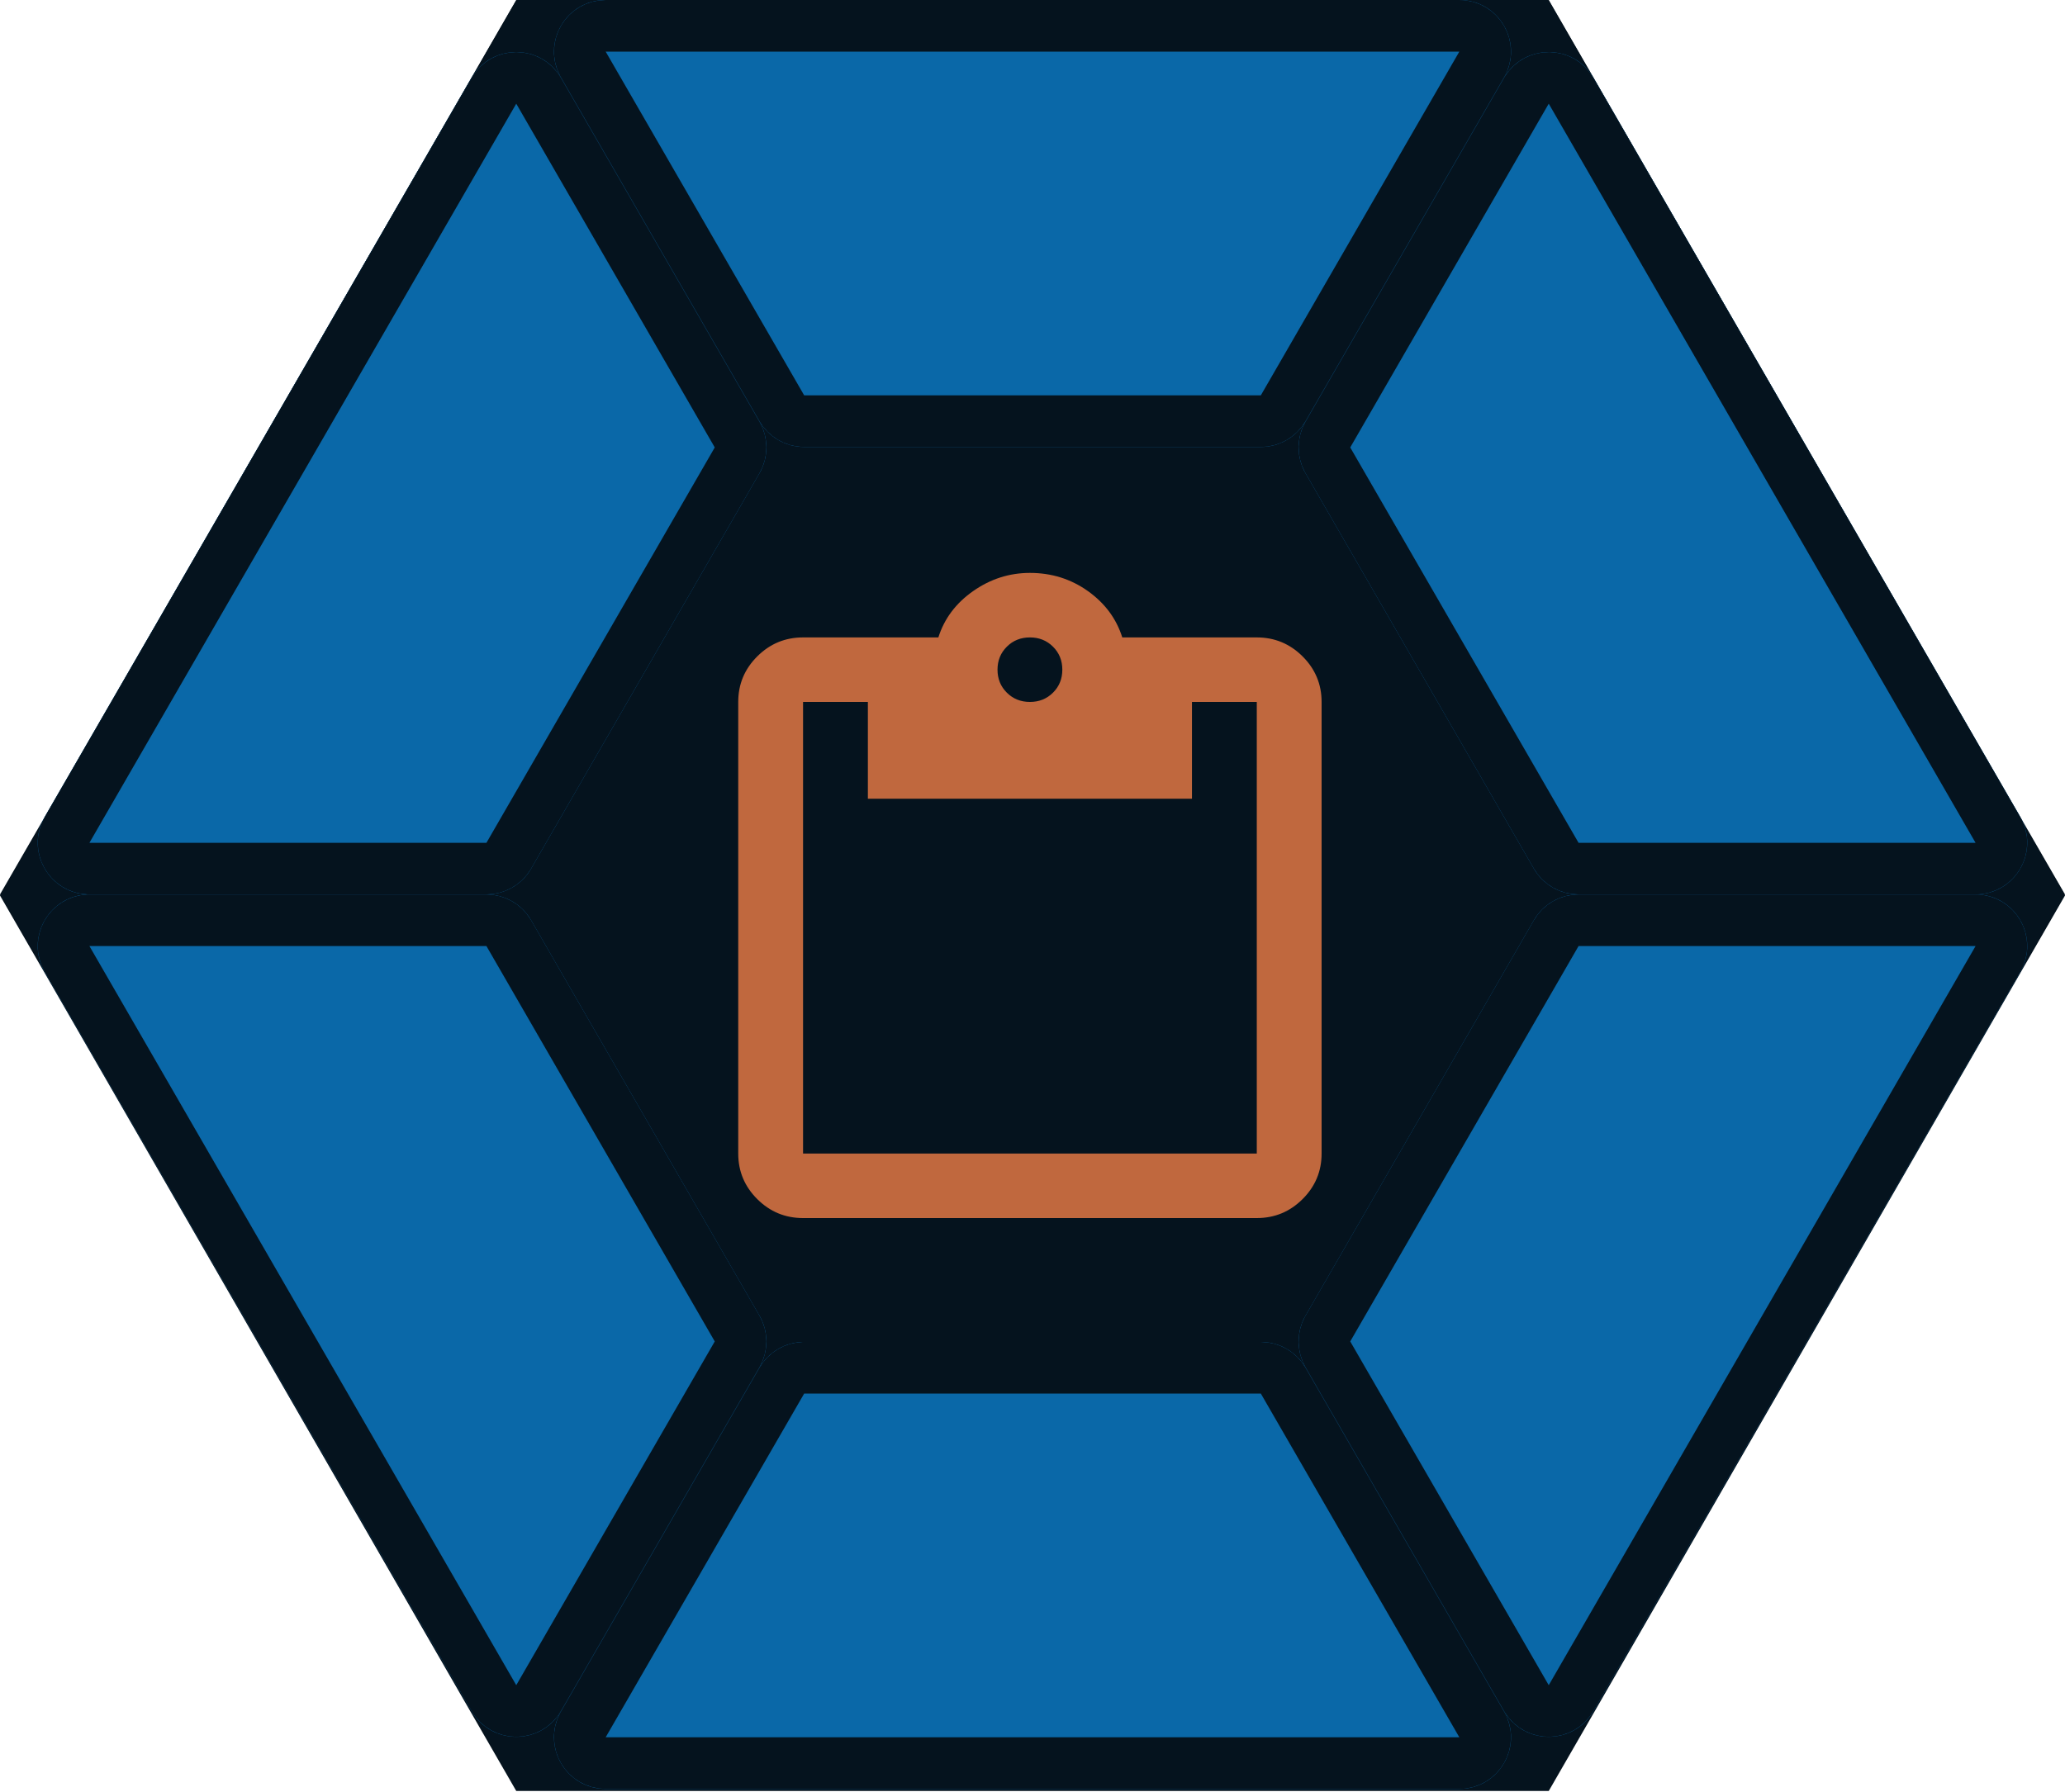
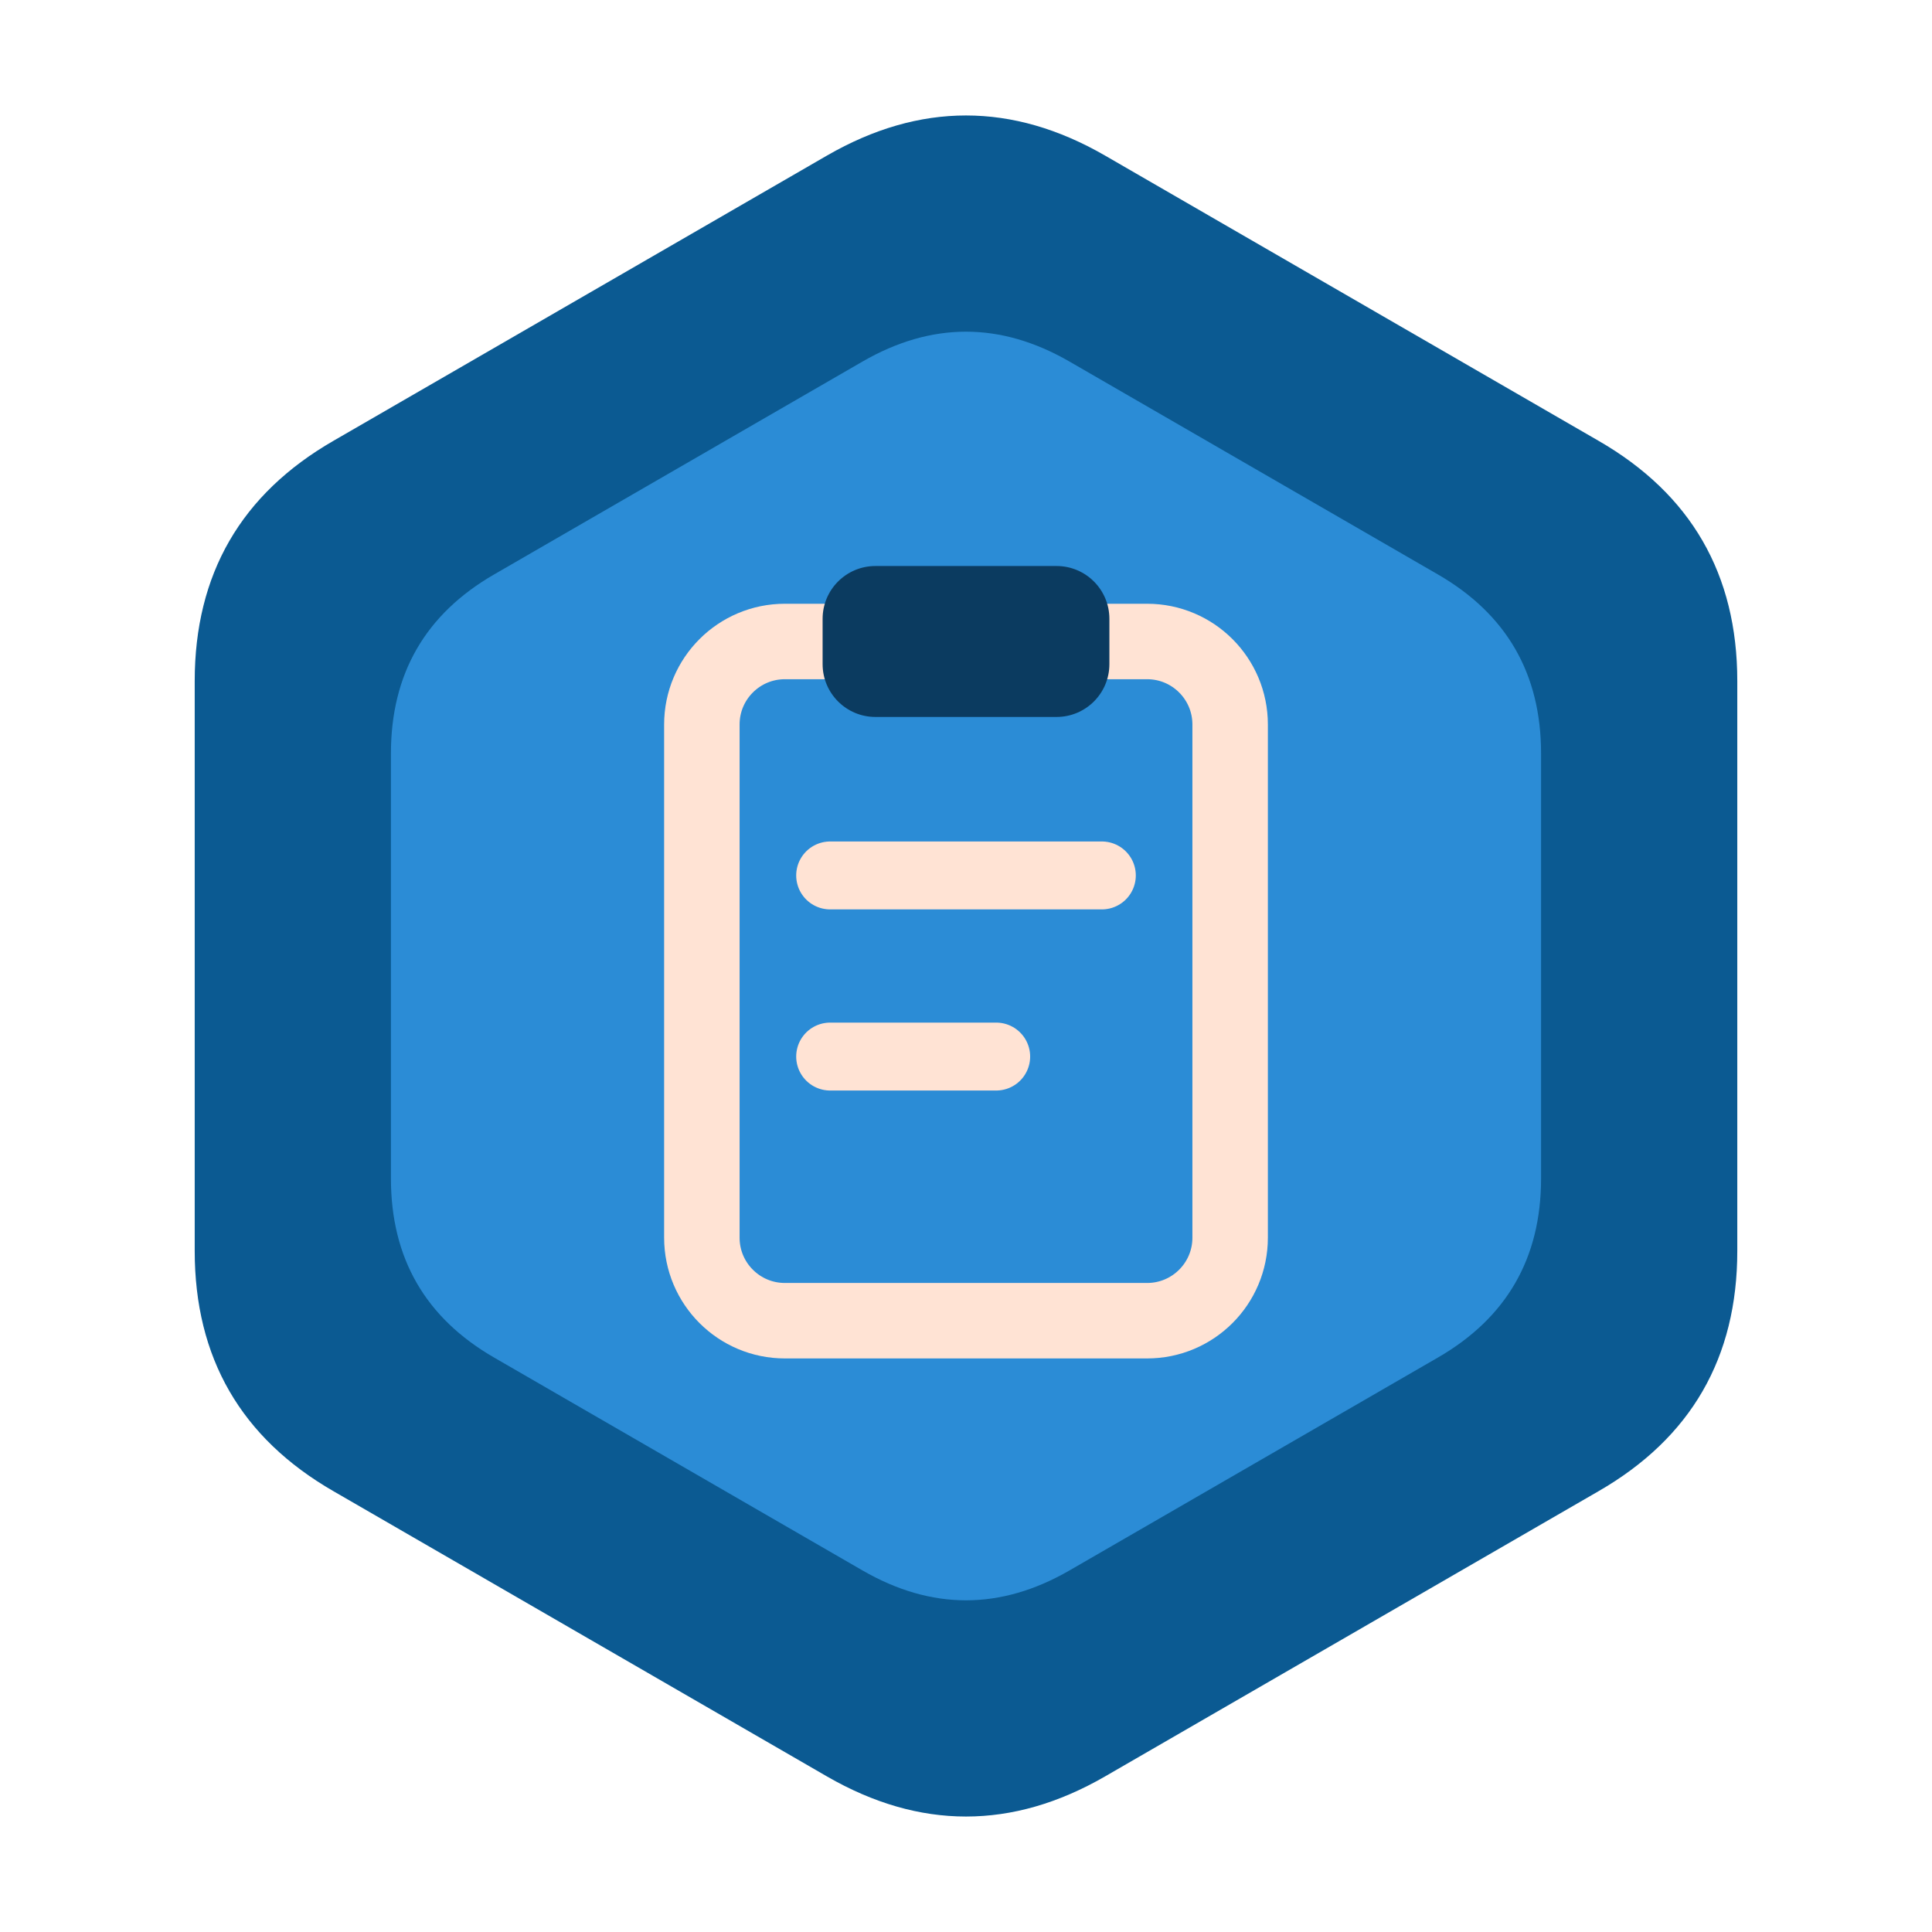
- <svg xmlns="http://www.w3.org/2000/svg" width="1000" height="868" viewBox="0 0 1000 868" fill="none">
-   <path d="M0 433.75L250 2.18929e-05L750 0L1000 433.75L750 867.5H250L0 433.75Z" fill="#05131E" />
-   <path d="M375 650H625L750 866.5H250L375 650Z" fill="#05131E" />
-   <path d="M367.783 662.5C372.249 654.765 380.502 650 389.434 650H610.566C619.498 650 627.751 654.765 632.217 662.5L728.349 829C737.971 845.666 725.943 866.5 706.698 866.5H293.302C274.057 866.5 262.029 845.666 271.651 829L367.783 662.5Z" fill="#0A68A8" />
-   <path d="M610.566 662.5C615.032 662.5 619.159 664.883 621.392 668.75L717.523 835.25C722.335 843.583 716.321 854 706.698 854H293.302C283.83 854 277.854 843.906 282.259 835.642L282.477 835.25L378.608 668.75C380.772 665.004 384.712 662.65 389.016 662.507L389.434 662.5H610.566Z" stroke="#05131E" stroke-width="25" />
-   <path d="M249.996 433.253L374.996 649.76L250.002 866.263L0.002 433.25L249.996 433.253Z" fill="#05131E" />
-   <path d="M235.563 433.253C244.494 433.253 252.747 438.018 257.213 445.753L367.779 637.26C372.245 644.995 372.245 654.524 367.779 662.259L271.652 828.762C262.03 845.429 237.973 845.429 228.351 828.762L21.653 470.751C12.03 454.084 24.058 433.25 43.303 433.251L235.563 433.253Z" fill="#0A68A8" />
-   <path d="M356.954 643.51C359.187 647.377 359.187 652.142 356.954 656.01L260.827 822.512C256.015 830.845 243.987 830.845 239.176 822.512L32.478 464.5C27.742 456.297 33.496 446.075 42.855 445.758L43.303 445.751L235.562 445.753C239.888 445.753 243.896 447.989 246.173 451.644L246.388 452.003L356.954 643.51Z" stroke="#05131E" stroke-width="25" />
-   <path d="M625 649.759L750 433.252L999.994 433.249L749.994 866.262L625 649.759Z" fill="#05131E" />
-   <path d="M632.217 662.258C627.751 654.523 627.751 644.994 632.217 637.259L742.783 445.752C747.249 438.017 755.502 433.252 764.434 433.252L956.693 433.25C975.938 433.249 987.966 454.083 978.344 470.75L771.645 828.761C762.023 845.428 737.966 845.428 728.344 828.761L632.217 662.258Z" fill="#0A68A8" />
-   <path d="M753.609 452.002C755.841 448.135 759.968 445.752 764.434 445.752L956.693 445.75C966.315 445.75 972.329 456.166 967.518 464.499L760.82 822.511C756.084 830.714 744.354 830.843 739.4 822.896L739.169 822.511L643.042 656.009C640.879 652.262 640.811 647.673 642.839 643.874L643.042 643.509L753.609 452.002Z" stroke="#05131E" stroke-width="25" />
-   <path d="M375 216.5H625L750 3.8147e-06H250L375 216.5Z" fill="#05131E" />
-   <path d="M367.783 204C372.249 211.735 380.502 216.5 389.434 216.5H610.566C619.498 216.5 627.751 211.735 632.217 204L728.349 37.5C737.971 20.834 725.943 3.8147e-06 706.698 3.8147e-06H293.302C274.057 3.8147e-06 262.029 20.834 271.651 37.5L367.783 204Z" fill="#0A68A8" />
-   <path d="M610.566 204C615.032 204 619.159 201.617 621.392 197.75L717.523 31.25C722.335 22.917 716.321 12.5 706.698 12.5H293.302C283.83 12.5 277.854 22.594 282.259 30.858L282.477 31.25L378.608 197.75C380.772 201.496 384.712 203.85 389.016 203.993L389.434 204H610.566Z" stroke="#05131E" stroke-width="25" />
-   <path d="M249.996 433.235L374.996 216.729L250.002 0.226L0.002 433.238L249.996 433.235Z" fill="#05131E" />
-   <path d="M235.563 433.235C244.494 433.235 252.747 428.47 257.213 420.735L367.779 229.229C372.245 221.494 372.245 211.964 367.779 204.229L271.652 37.726C262.03 21.059 237.973 21.059 228.351 37.726L21.653 395.738C12.03 412.404 24.058 433.238 43.303 433.238L235.563 433.235Z" fill="#0A68A8" />
-   <path d="M356.954 222.979C359.187 219.111 359.187 214.346 356.954 210.479L260.827 43.976C256.015 35.643 243.987 35.643 239.176 43.976L32.478 401.988C27.742 410.191 33.496 420.413 42.855 420.731L43.303 420.738L235.562 420.735C239.888 420.735 243.896 418.5 246.173 414.844L246.388 414.485L356.954 222.979Z" stroke="#05131E" stroke-width="25" />
-   <path d="M625 216.73L750 433.236L999.994 433.239L749.994 0.227L625 216.73Z" fill="#05131E" />
-   <path d="M632.217 204.23C627.751 211.965 627.751 221.495 632.217 229.23L742.783 420.736C747.249 428.471 755.502 433.236 764.434 433.236L956.693 433.239C975.938 433.239 987.966 412.406 978.344 395.739L771.645 37.727C762.023 21.06 737.966 21.061 728.344 37.727L632.217 204.23Z" fill="#0A68A8" />
-   <path d="M753.609 414.486C755.841 418.354 759.968 420.736 764.434 420.736L956.693 420.739C966.315 420.739 972.329 410.322 967.518 401.989L760.82 43.977C756.084 35.774 744.354 35.646 739.4 43.593L739.169 43.977L643.042 210.48C640.879 214.226 640.811 218.815 642.839 222.614L643.042 222.98L753.609 414.486Z" stroke="#05131E" stroke-width="25" />
-   <path d="M388.889 590C380.257 590 372.867 586.94 366.72 580.82C360.573 574.701 357.5 567.344 357.5 558.75V340C357.5 331.406 360.573 324.049 366.72 317.93C372.867 311.81 380.257 308.75 388.889 308.75H454.413C457.291 299.635 462.914 292.148 471.285 286.289C479.655 280.43 488.81 277.5 498.75 277.5C509.213 277.5 518.564 280.43 526.804 286.289C535.043 292.148 540.602 299.635 543.479 308.75H608.611C617.243 308.75 624.633 311.81 630.78 317.93C636.927 324.049 640 331.406 640 340V558.75C640 567.344 636.927 574.701 630.78 580.82C624.633 586.94 617.243 590 608.611 590H388.889ZM388.889 558.75H608.611V340H577.222V386.875H420.278V340H388.889V558.75ZM509.932 335.508C512.94 332.513 514.444 328.802 514.444 324.375C514.444 319.948 512.94 316.237 509.932 313.242C506.924 310.247 503.197 308.75 498.75 308.75C494.303 308.75 490.576 310.247 487.568 313.242C484.56 316.237 483.056 319.948 483.056 324.375C483.056 328.802 484.56 332.513 487.568 335.508C490.576 338.503 494.303 340 498.75 340C503.197 340 506.924 338.503 509.932 335.508Z" fill="#C0683E" />
+ <svg xmlns="http://www.w3.org/2000/svg" width="512" height="512" viewBox="0 0 512 512">
+   <path d="M219.2 41.2Q256.0 20.0 292.8 41.2L423.6 116.8Q460.4 138.0 460.4 180.5L460.4 331.5Q460.4 374.0 423.6 395.2L292.8 470.8Q256.0 492.0 219.2 470.8L88.4 395.2Q51.6 374.0 51.6 331.5L51.6 180.5Q51.6 138.0 88.4 116.8Z" fill="#0B5A92" />
+   <path d="M228.6 95.8Q256.0 80.0 283.4 95.8L381.0 152.2Q408.4 168.0 408.4 199.7L408.4 312.3Q408.4 344.0 381.0 359.8L283.4 416.2Q256.0 432.0 228.6 416.2L131.0 359.8Q103.6 344.0 103.6 312.3L103.6 199.7Q103.6 168.0 131.0 152.2Z" fill="#2B8CD6" />
+   <rect x="186" y="170" width="140" height="180" rx="22" fill="none" stroke="#FFE3D4" stroke-width="20" />
+   <rect x="218" y="150" width="76" height="40" rx="14" fill="#0B3B60" />
+   <path d="M220 232h72M220 280h44" stroke="#FFE3D4" stroke-width="18" stroke-linecap="round" />
</svg>
